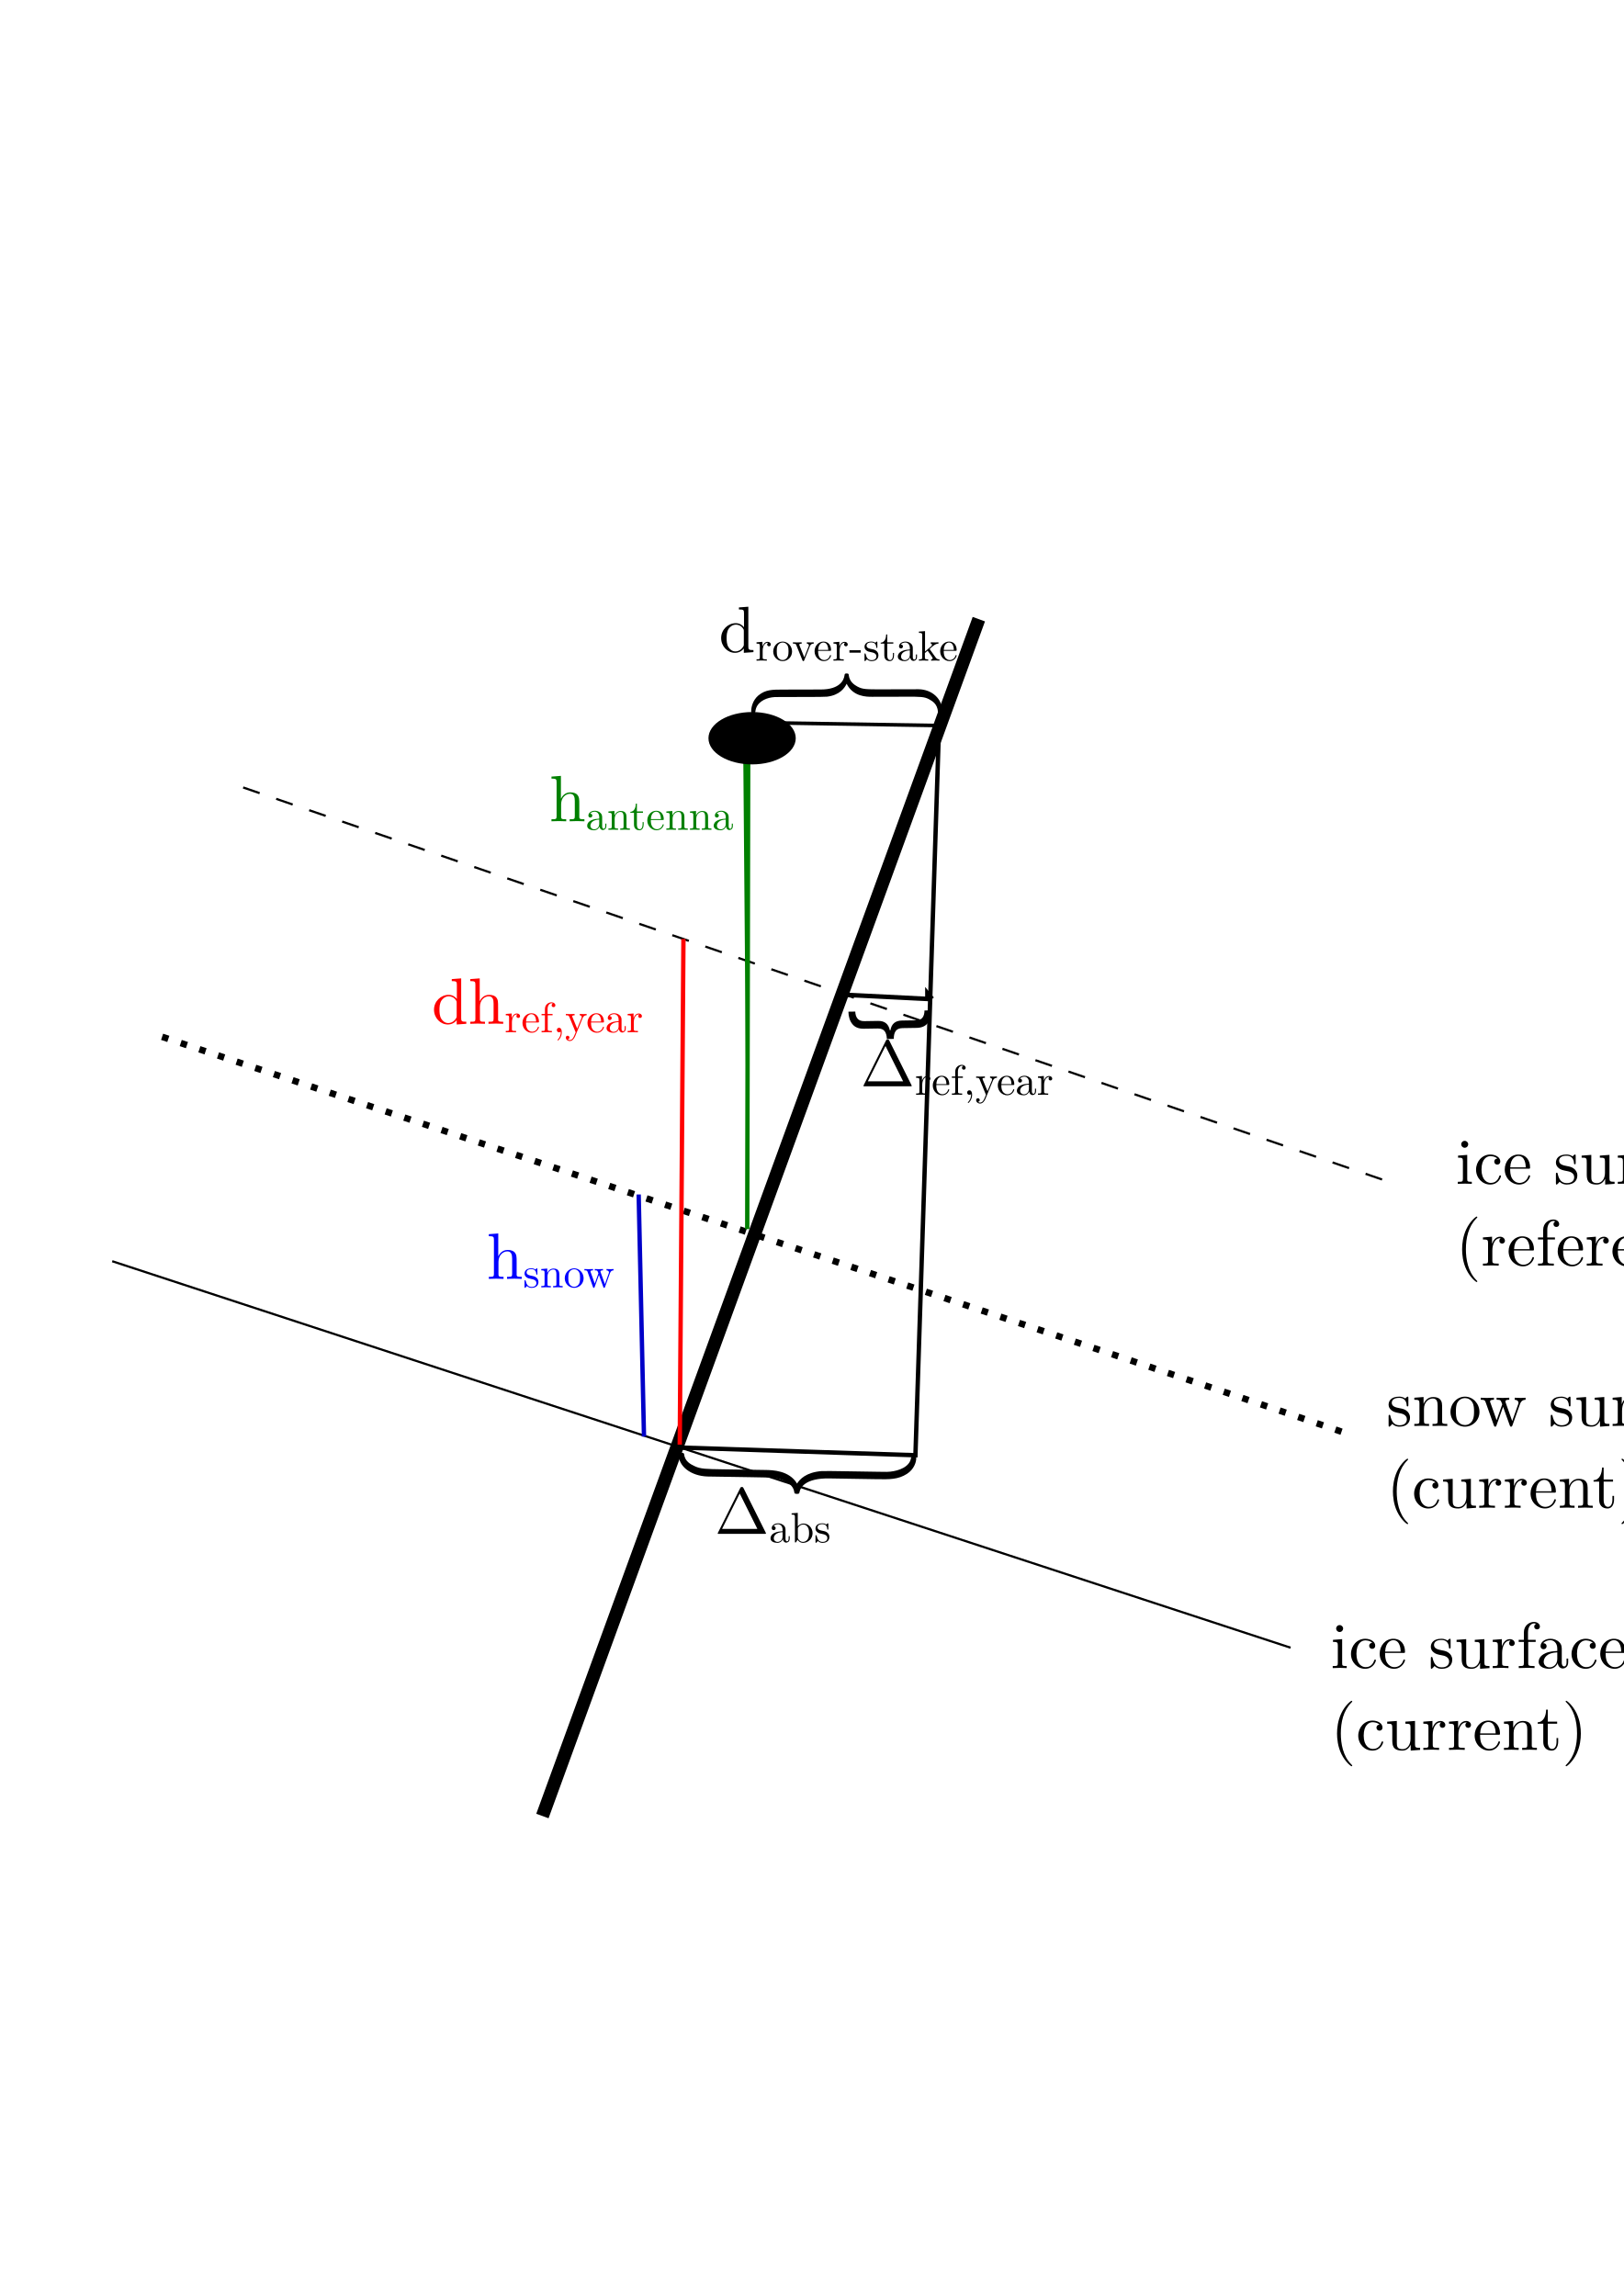
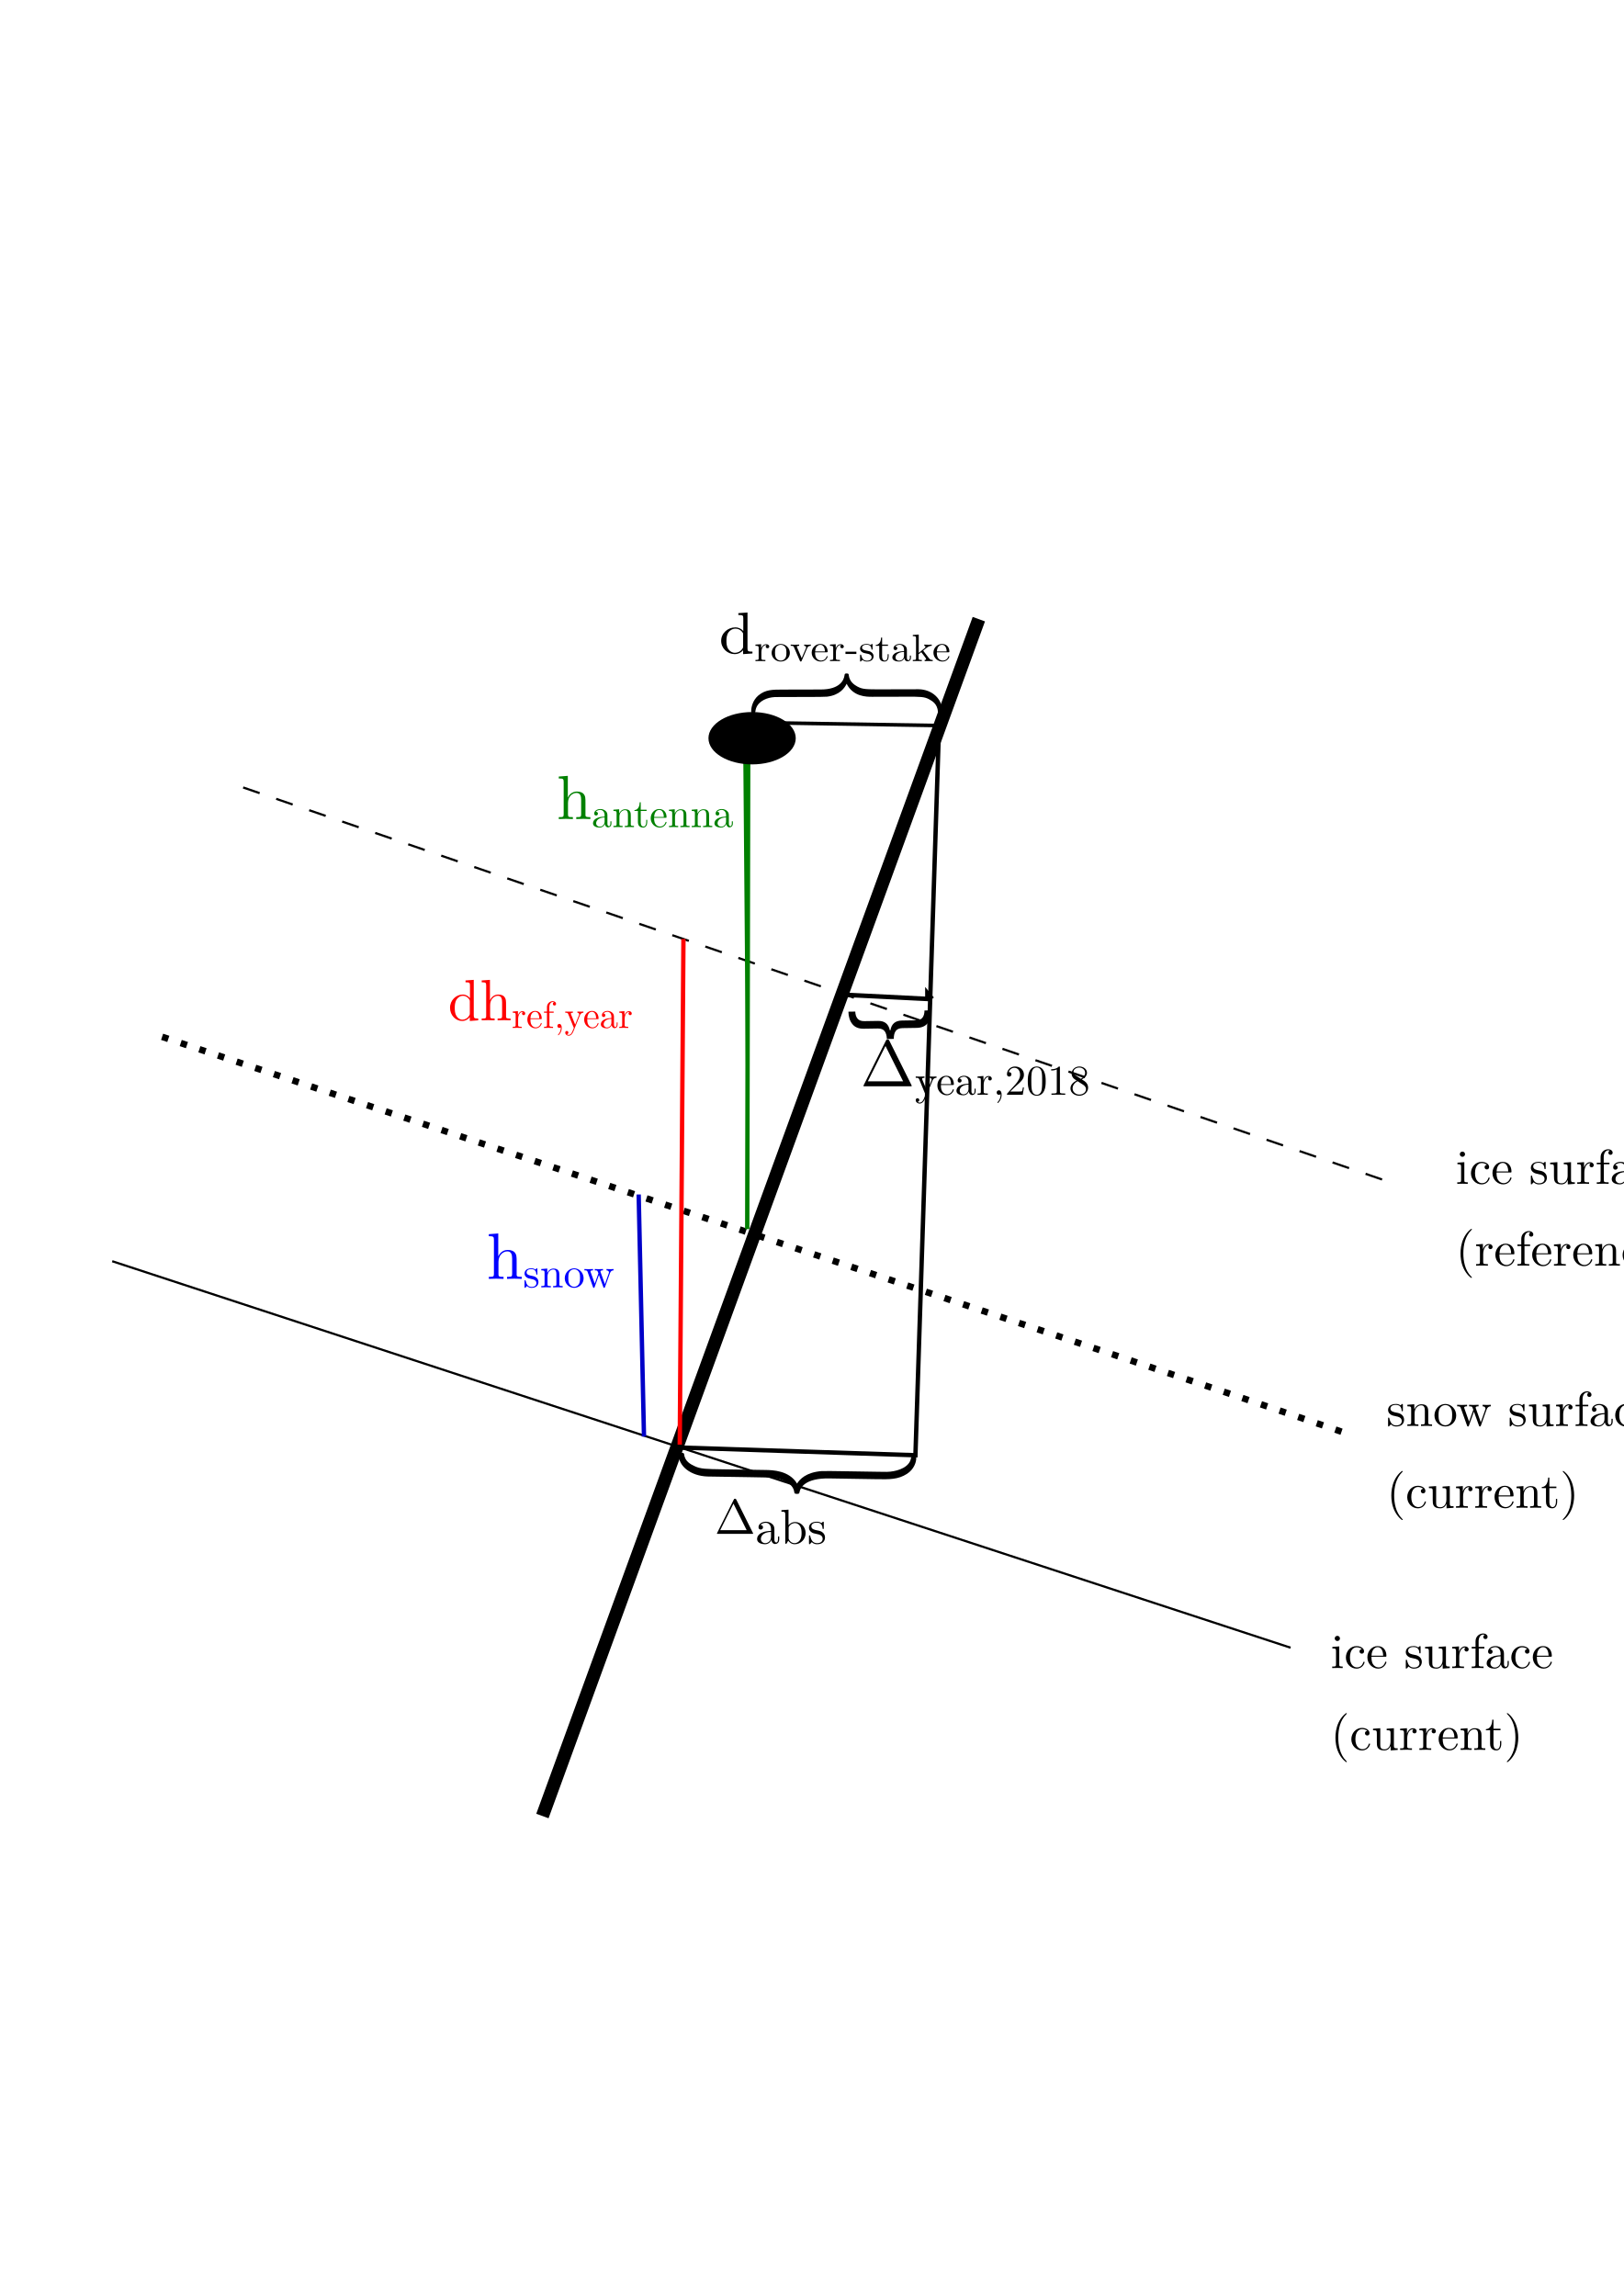
<svg xmlns="http://www.w3.org/2000/svg" width="210mm" height="297mm" viewBox="0 0 744.094 1052.362" id="svg2" version="1.1">
  <defs id="defs4" />
  <g id="layer1">
    <path style="fill:none;fill-rule:evenodd;stroke:#000000;stroke-width:3;stroke-linecap:butt;stroke-linejoin:miter;stroke-opacity:1;stroke-miterlimit:4;stroke-dasharray:3,6;stroke-dashoffset:0" d="M 74.286,475.219 C 622.857,658.076 620,658.076 620,658.076" id="path3336" />
    <path style="fill:none;fill-rule:evenodd;stroke:#000000;stroke-width:1px;stroke-linecap:butt;stroke-linejoin:miter;stroke-opacity:1" d="M 51.429,578.076 591.429,755.219" id="path3338" />
    <path style="fill:none;fill-rule:evenodd;stroke:#000000;stroke-width:1;stroke-linecap:butt;stroke-linejoin:miter;stroke-opacity:1;stroke-miterlimit:4;stroke-dasharray:8,8;stroke-dashoffset:0" d="m 111.429,360.934 522.857,180" id="path3340" />
    <path style="fill:none;fill-rule:evenodd;stroke:#000000;stroke-width:6;stroke-linecap:butt;stroke-linejoin:miter;stroke-opacity:1;stroke-miterlimit:4;stroke-dasharray:none" d="m 448.571,283.791 -200,548.571" id="path3342" />
    <path style="fill:none;fill-rule:evenodd;stroke:#000000;stroke-width:2;stroke-linecap:butt;stroke-linejoin:miter;stroke-opacity:1;stroke-miterlimit:4;stroke-dasharray:none" d="m 307.317,663.338 112.195,3.659 10.976,-339.024" id="path3344" />
    <text xml:space="preserve" style="font-style:normal;font-weight:normal;font-size:40px;line-height:125%;font-family:sans-serif;letter-spacing:0px;word-spacing:0px;fill:#000000;fill-opacity:1;stroke:none;stroke-width:1px;stroke-linecap:butt;stroke-linejoin:miter;stroke-opacity:1" x="609.756" y="764.557" id="text3348">
-       <tspan id="tspan3350" x="609.756" y="764.557" style="font-style:normal;font-variant:normal;font-weight:normal;font-stretch:normal;font-size:30px;font-family:'Latin Modern Roman';-inkscape-font-specification:'Latin Modern Roman, '">ice surface </tspan>
-       <tspan x="609.756" y="802.057" style="font-style:normal;font-variant:normal;font-weight:normal;font-stretch:normal;font-size:30px;font-family:'Latin Modern Roman';-inkscape-font-specification:'Latin Modern Roman, '" id="tspan4395">(current)</tspan>
+       <tspan id="tspan3350" x="609.756" y="764.557" style="font-style:normal;font-variant:normal;font-weight:normal;font-stretch:normal;font-size:22.5px;font-family:'Latin Modern Roman';-inkscape-font-specification:'Latin Modern Roman, '">ice surface </tspan>
+       <tspan x="609.756" y="802.057" style="font-style:normal;font-variant:normal;font-weight:normal;font-stretch:normal;font-size:22.5px;font-family:'Latin Modern Roman';-inkscape-font-specification:'Latin Modern Roman, '" id="tspan4395">(current)</tspan>
    </text>
    <text xml:space="preserve" style="font-style:normal;font-weight:normal;font-size:40px;line-height:125%;font-family:sans-serif;letter-spacing:0px;word-spacing:0px;fill:#000000;fill-opacity:1;stroke:none;stroke-width:1px;stroke-linecap:butt;stroke-linejoin:miter;stroke-opacity:1" x="635.366" y="653.582" id="text3352">
-       <tspan id="tspan3354" x="635.366" y="653.582" style="font-style:normal;font-variant:normal;font-weight:normal;font-stretch:normal;font-size:30px;font-family:'Latin Modern Roman';-inkscape-font-specification:'Latin Modern Roman, '">snow surface </tspan>
-       <tspan x="635.366" y="691.082" style="font-style:normal;font-variant:normal;font-weight:normal;font-stretch:normal;font-size:30px;font-family:'Latin Modern Roman';-inkscape-font-specification:'Latin Modern Roman, '" id="tspan4393">(current)</tspan>
+       <tspan id="tspan3354" x="635.366" y="653.582" style="font-style:normal;font-variant:normal;font-weight:normal;font-stretch:normal;font-size:22.5px;font-family:'Latin Modern Roman';-inkscape-font-specification:'Latin Modern Roman, '">snow surface </tspan>
+       <tspan x="635.366" y="691.082" style="font-style:normal;font-variant:normal;font-weight:normal;font-stretch:normal;font-size:22.5px;font-family:'Latin Modern Roman';-inkscape-font-specification:'Latin Modern Roman, '" id="tspan4393">(current)</tspan>
    </text>
    <text xml:space="preserve" style="font-style:normal;font-weight:normal;font-size:40px;line-height:125%;font-family:sans-serif;letter-spacing:0px;word-spacing:0px;fill:#000000;fill-opacity:1;stroke:none;stroke-width:1px;stroke-linecap:butt;stroke-linejoin:miter;stroke-opacity:1" x="667.073" y="542.606" id="text3356">
-       <tspan x="667.073" y="542.606" style="font-style:normal;font-variant:normal;font-weight:normal;font-stretch:normal;font-size:30px;font-family:'Latin Modern Roman';-inkscape-font-specification:'Latin Modern Roman, '" id="tspan3402">ice surface </tspan>
-       <tspan x="667.073" y="580.106" style="font-style:normal;font-variant:normal;font-weight:normal;font-stretch:normal;font-size:30px;font-family:'Latin Modern Roman';-inkscape-font-specification:'Latin Modern Roman, '" id="tspan4391">(reference year)</tspan>
+       <tspan x="667.073" y="542.606" style="font-style:normal;font-variant:normal;font-weight:normal;font-stretch:normal;font-size:22.5px;font-family:'Latin Modern Roman';-inkscape-font-specification:'Latin Modern Roman, '" id="tspan3402">ice surface </tspan>
+       <tspan x="667.073" y="580.106" style="font-style:normal;font-variant:normal;font-weight:normal;font-stretch:normal;font-size:22.5px;font-family:'Latin Modern Roman';-inkscape-font-specification:'Latin Modern Roman, '" id="tspan4391">(reference year)</tspan>
    </text>
    <path style="fill:#008000;fill-rule:evenodd;stroke:#008000;stroke-width:2;stroke-linecap:butt;stroke-linejoin:miter;stroke-miterlimit:4;stroke-dasharray:none;stroke-opacity:1" d="m 342.432,563.356 0.476,-231.72 -2.423,-1.25" id="path3360" />
    <path style="fill:#000000;fill-opacity:1;fill-rule:evenodd;stroke:#000000;stroke-width:1.639;stroke-linecap:butt;stroke-linejoin:miter;stroke-miterlimit:4;stroke-dasharray:none;stroke-opacity:1" d="m 339.688,331.094 89.67,1.443" id="path3362" />
-     <text xml:space="preserve" style="font-style:normal;font-weight:normal;font-size:40px;line-height:125%;font-family:sans-serif;text-align:start;letter-spacing:0px;word-spacing:0px;writing-mode:lr-tb;text-anchor:start;fill:#000000;fill-opacity:1;stroke:none;stroke-width:1px;stroke-linecap:butt;stroke-linejoin:miter;stroke-opacity:1" x="329.468" y="298.899" id="text3364">
-       <tspan id="tspan3366" x="329.468" y="298.899" style="font-style:normal;font-variant:normal;font-weight:normal;font-stretch:normal;font-size:30px;font-family:'Latin Modern Roman';-inkscape-font-specification:'Latin Modern Roman, '">d<tspan style="font-size:65%;baseline-shift:sub" id="tspan3394">rover-stake</tspan>
+     <text xml:space="preserve" style="font-style:normal;font-weight:normal;font-size:37.386px;line-height:125%;font-family:sans-serif;text-align:start;letter-spacing:0px;word-spacing:0px;writing-mode:lr-tb;text-anchor:start;fill:#000000;fill-opacity:1;stroke:none;stroke-width:1px;stroke-linecap:butt;stroke-linejoin:miter;stroke-opacity:1" x="317.774" y="310.563" id="text3364" transform="scale(1.036899,0.9644144)">
+       <tspan id="tspan3366" x="317.774" y="310.563" style="font-style:normal;font-variant:normal;font-weight:normal;font-stretch:normal;font-size:28.04px;font-family:'Latin Modern Roman';-inkscape-font-specification:'Latin Modern Roman, '">d<tspan style="font-size:18.226px;baseline-shift:sub" id="tspan3394">rover-stake</tspan>
      </tspan>
    </text>
-     <text xml:space="preserve" style="font-style:normal;font-weight:normal;font-size:40px;line-height:125%;font-family:sans-serif;letter-spacing:0px;word-spacing:0px;fill:#008000;fill-opacity:1;stroke:none;stroke-width:1px;stroke-linecap:butt;stroke-linejoin:miter;stroke-opacity:1;" x="251.772" y="376.436" id="text3368">
-       <tspan id="tspan3370" x="251.772" y="376.436" style="font-style:normal;font-variant:normal;font-weight:normal;font-stretch:normal;font-size:30px;font-family:'Latin Modern Roman';-inkscape-font-specification:'Latin Modern Roman, ';fill:#008000;">h<tspan style="font-size:65%;baseline-shift:sub;fill:#008000;" id="tspan3396">antenna</tspan>
+     <text xml:space="preserve" style="font-style:normal;font-weight:normal;font-size:38.212px;line-height:125%;font-family:sans-serif;letter-spacing:0px;word-spacing:0px;fill:#008000;fill-opacity:1;stroke:none;stroke-width:1px;stroke-linecap:butt;stroke-linejoin:miter;stroke-opacity:1" x="253.913" y="377.228" id="text3368" transform="scale(1.004845,0.9951783)">
+       <tspan id="tspan3370" x="253.913" y="377.228" style="font-style:normal;font-variant:normal;font-weight:normal;font-stretch:normal;font-size:28.659px;font-family:'Latin Modern Roman';-inkscape-font-specification:'Latin Modern Roman, ';fill:#008000">h<tspan style="font-size:18.628px;baseline-shift:sub;fill:#008000" id="tspan3396">antenna</tspan>
      </tspan>
    </text>
    <path style="fill:none;fill-rule:evenodd;stroke:#000000;stroke-width:1px;stroke-linecap:butt;stroke-linejoin:miter;stroke-opacity:1" d="M 139.024,371.874 Z" id="path3372" />
    <path style="fill:#550000;fill-rule:evenodd;stroke:#ff0000;stroke-width:2;stroke-linecap:butt;stroke-linejoin:miter;stroke-miterlimit:4;stroke-dasharray:none;stroke-opacity:1;opacity:1" d="m 311.509,662.155 1.684,-230.562 -0.023,-1.219" id="path3374" />
    <path style="fill:#0000ff;fill-rule:evenodd;stroke:#0000c8;stroke-width:2;stroke-linecap:butt;stroke-linejoin:miter;stroke-opacity:1;stroke-miterlimit:4;stroke-dasharray:none" d="M 295.122,658.46 292.683,547.484" id="path3376" />
    <path style="fill:none;fill-rule:evenodd;stroke:#000000;stroke-width:1px;stroke-linecap:butt;stroke-linejoin:miter;stroke-opacity:1" d="M 78.049,795.045 Z" id="path3378" />
    <text xml:space="preserve" style="font-style:normal;font-weight:normal;font-size:40px;line-height:125%;font-family:sans-serif;letter-spacing:0px;word-spacing:0px;fill:#0000ff;fill-opacity:1;stroke:none;stroke-width:1px;stroke-linecap:butt;stroke-linejoin:miter;stroke-opacity:1;" x="223.059" y="586.164" id="text3380">
      <tspan id="tspan3382" x="223.059" y="586.164" style="font-style:normal;font-variant:normal;font-weight:normal;font-stretch:normal;font-size:30px;font-family:'Latin Modern Roman';-inkscape-font-specification:'Latin Modern Roman, ';fill:#0000ff;">h<tspan style="font-size:65%;baseline-shift:sub;fill:#0000ff;" id="tspan3400">snow</tspan>
      </tspan>
    </text>
-     <text xml:space="preserve" style="font-style:normal;font-weight:normal;font-size:30px;line-height:125%;font-family:sans-serif;letter-spacing:0px;word-spacing:0px;baseline-shift:baseline;fill:#ff0000;fill-opacity:1;stroke:none;stroke-width:1px;stroke-linecap:butt;stroke-linejoin:miter;stroke-opacity:1" x="197.879" y="469.249" id="text3384">
-       <tspan x="197.879" y="469.249" id="tspan3388" style="font-style:normal;font-variant:normal;font-weight:normal;font-stretch:normal;font-size:30px;font-family:'Latin Modern Roman';-inkscape-font-specification:'Latin Modern Roman, ';baseline-shift:baseline;fill:#ff0000">dh<tspan style="font-size:65%;baseline-shift:sub;fill:#ff0000" id="tspan4206">ref,year</tspan>
+     <text xml:space="preserve" style="font-style:normal;font-weight:normal;font-size:26.489px;line-height:125%;font-family:sans-serif;letter-spacing:0px;word-spacing:0px;baseline-shift:baseline;fill:#ff0000;fill-opacity:1;stroke:none;stroke-width:1px;stroke-linecap:butt;stroke-linejoin:miter;stroke-opacity:1" x="207.411" y="462.991" id="text3384" transform="scale(0.9900075,1.010093)">
+       <tspan x="207.411" y="462.991" id="tspan3388" style="font-style:normal;font-variant:normal;font-weight:normal;font-stretch:normal;font-size:26.489px;font-family:'Latin Modern Roman';-inkscape-font-specification:'Latin Modern Roman, ';baseline-shift:baseline;fill:#ff0000">dh<tspan style="font-size:17.218px;baseline-shift:sub;fill:#ff0000" id="tspan4206">ref,year</tspan>
      </tspan>
    </text>
    <text xml:space="preserve" style="font-style:normal;font-weight:normal;font-size:40px;line-height:125%;font-family:sans-serif;letter-spacing:0px;word-spacing:0px;fill:#000000;fill-opacity:1;stroke:none;stroke-width:1px;stroke-linecap:butt;stroke-linejoin:miter;stroke-opacity:1" x="327.486" y="703.043" id="text3490">
-       <tspan id="tspan3498" x="327.486" y="703.043" style="font-style:normal;font-variant:normal;font-weight:normal;font-stretch:normal;font-size:30px;font-family:'Latin Modern Roman';-inkscape-font-specification:'Latin Modern Roman, '">Δ<tspan style="font-size:65%;baseline-shift:sub" id="tspan3518">abs</tspan>
+       <tspan id="tspan3498" x="327.486" y="703.043" style="font-style:normal;font-variant:normal;font-weight:normal;font-stretch:normal;font-size:22.5px;font-family:'Latin Modern Roman';-inkscape-font-specification:'Latin Modern Roman, '">Δ<tspan style="font-size:22.5px;baseline-shift:sub" id="tspan3518">abs</tspan>
      </tspan>
    </text>
    <text xml:space="preserve" style="font-style:normal;font-weight:normal;font-size:40px;line-height:125%;font-family:sans-serif;letter-spacing:0px;word-spacing:0px;fill:#000000;fill-opacity:1;stroke:none;stroke-width:1px;stroke-linecap:butt;stroke-linejoin:miter;stroke-opacity:1" x="394.279" y="497.903" id="text3510">
-       <tspan id="tspan3514" x="394.279" y="497.903" style="font-style:normal;font-variant:normal;font-weight:normal;font-stretch:normal;font-size:30px;font-family:'Latin Modern Roman';-inkscape-font-specification:'Latin Modern Roman, '">Δ<tspan style="font-size:65%;baseline-shift:sub" id="tspan3520">ref,year</tspan>
+       <tspan id="tspan3514" x="394.279" y="497.903" style="font-style:normal;font-variant:normal;font-weight:normal;font-stretch:normal;font-size:30px;font-family:'Latin Modern Roman';-inkscape-font-specification:'Latin Modern Roman, '">Δ<tspan style="font-size:65%;baseline-shift:sub" id="tspan3520">year,2018</tspan>
      </tspan>
+       <tspan x="394.279" y="535.403" style="font-style:normal;font-variant:normal;font-weight:normal;font-stretch:normal;font-size:30px;font-family:'Latin Modern Roman';-inkscape-font-specification:'Latin Modern Roman, '" id="tspan4182" />
    </text>
    <ellipse id="path3522" cx="344.666" cy="338.36" rx="20" ry="12" />
    <text xml:space="preserve" style="font-style:normal;font-variant:normal;font-weight:normal;font-stretch:normal;font-size:74.373px;line-height:100%;font-family:'Latin Modern Roman';-inkscape-font-specification:'Latin Modern Roman, Normal';text-align:start;letter-spacing:0px;word-spacing:0px;writing-mode:lr-tb;text-anchor:start;fill:#000000;fill-opacity:1;stroke:none;stroke-width:1px;stroke-linecap:butt;stroke-linejoin:miter;stroke-opacity:1" x="-998.798" y="275.513" id="text3526-3" transform="matrix(0.01081703,-0.6832434,1.463241,0.02316584,0,0)">
      <tspan id="tspan3528-7" x="-998.798" y="275.513">{</tspan>
    </text>
    <text xml:space="preserve" style="font-style:normal;font-variant:normal;font-weight:normal;font-stretch:normal;font-size:66.689px;line-height:100%;font-family:'Latin Modern Roman';-inkscape-font-specification:'Latin Modern Roman, Normal';text-align:start;letter-spacing:0px;word-spacing:0px;writing-mode:lr-tb;text-anchor:start;fill:#000000;fill-opacity:1;stroke:none;stroke-width:1px;stroke-linecap:butt;stroke-linejoin:miter;stroke-opacity:1" x="401.471" y="-278.631" id="text3526-2" transform="matrix(0.00117936,0.7620554,-1.312236,0.00314124,0,0)">
      <tspan id="tspan3528-0" x="401.471" y="-278.631">{</tspan>
    </text>
    <path style="fill:none;fill-rule:evenodd;stroke:#000000;stroke-width:1px;stroke-linecap:butt;stroke-linejoin:miter;stroke-opacity:1" d="M 387.875,453.888 Z" id="path4282" />
    <path style="fill:none;fill-rule:evenodd;stroke:#000000;stroke-width:1px;stroke-linecap:butt;stroke-linejoin:miter;stroke-opacity:1" d="M 367.882,463.885 Z" id="path4284" />
    <path style="fill:none;fill-rule:evenodd;stroke:#000000;stroke-width:2.072;stroke-linecap:butt;stroke-linejoin:miter;stroke-miterlimit:4;stroke-dasharray:none;stroke-opacity:1" d="m 385.832,455.883 39.166,1.972 0,-2.629 2.176,2.629" id="path4286" />
    <path style="fill:none;fill-rule:evenodd;stroke:#000000;stroke-width:1px;stroke-linecap:butt;stroke-linejoin:miter;stroke-opacity:1" d="M 417.199,456.554 Z" id="path4288" />
    <text xml:space="preserve" style="font-style:normal;font-weight:normal;font-size:41.754px;line-height:125%;font-family:sans-serif;letter-spacing:0px;word-spacing:0px;fill:#000000;fill-opacity:1;stroke:none;stroke-width:1px;stroke-linecap:butt;stroke-linejoin:miter;stroke-opacity:1" x="-504.927" y="393.865" id="text4290" transform="matrix(-0.0180116,-0.9578433,1.043701,-0.01652991,0,0)">
      <tspan id="tspan4292" x="-504.927" y="393.865">{</tspan>
    </text>
  </g>
</svg>
